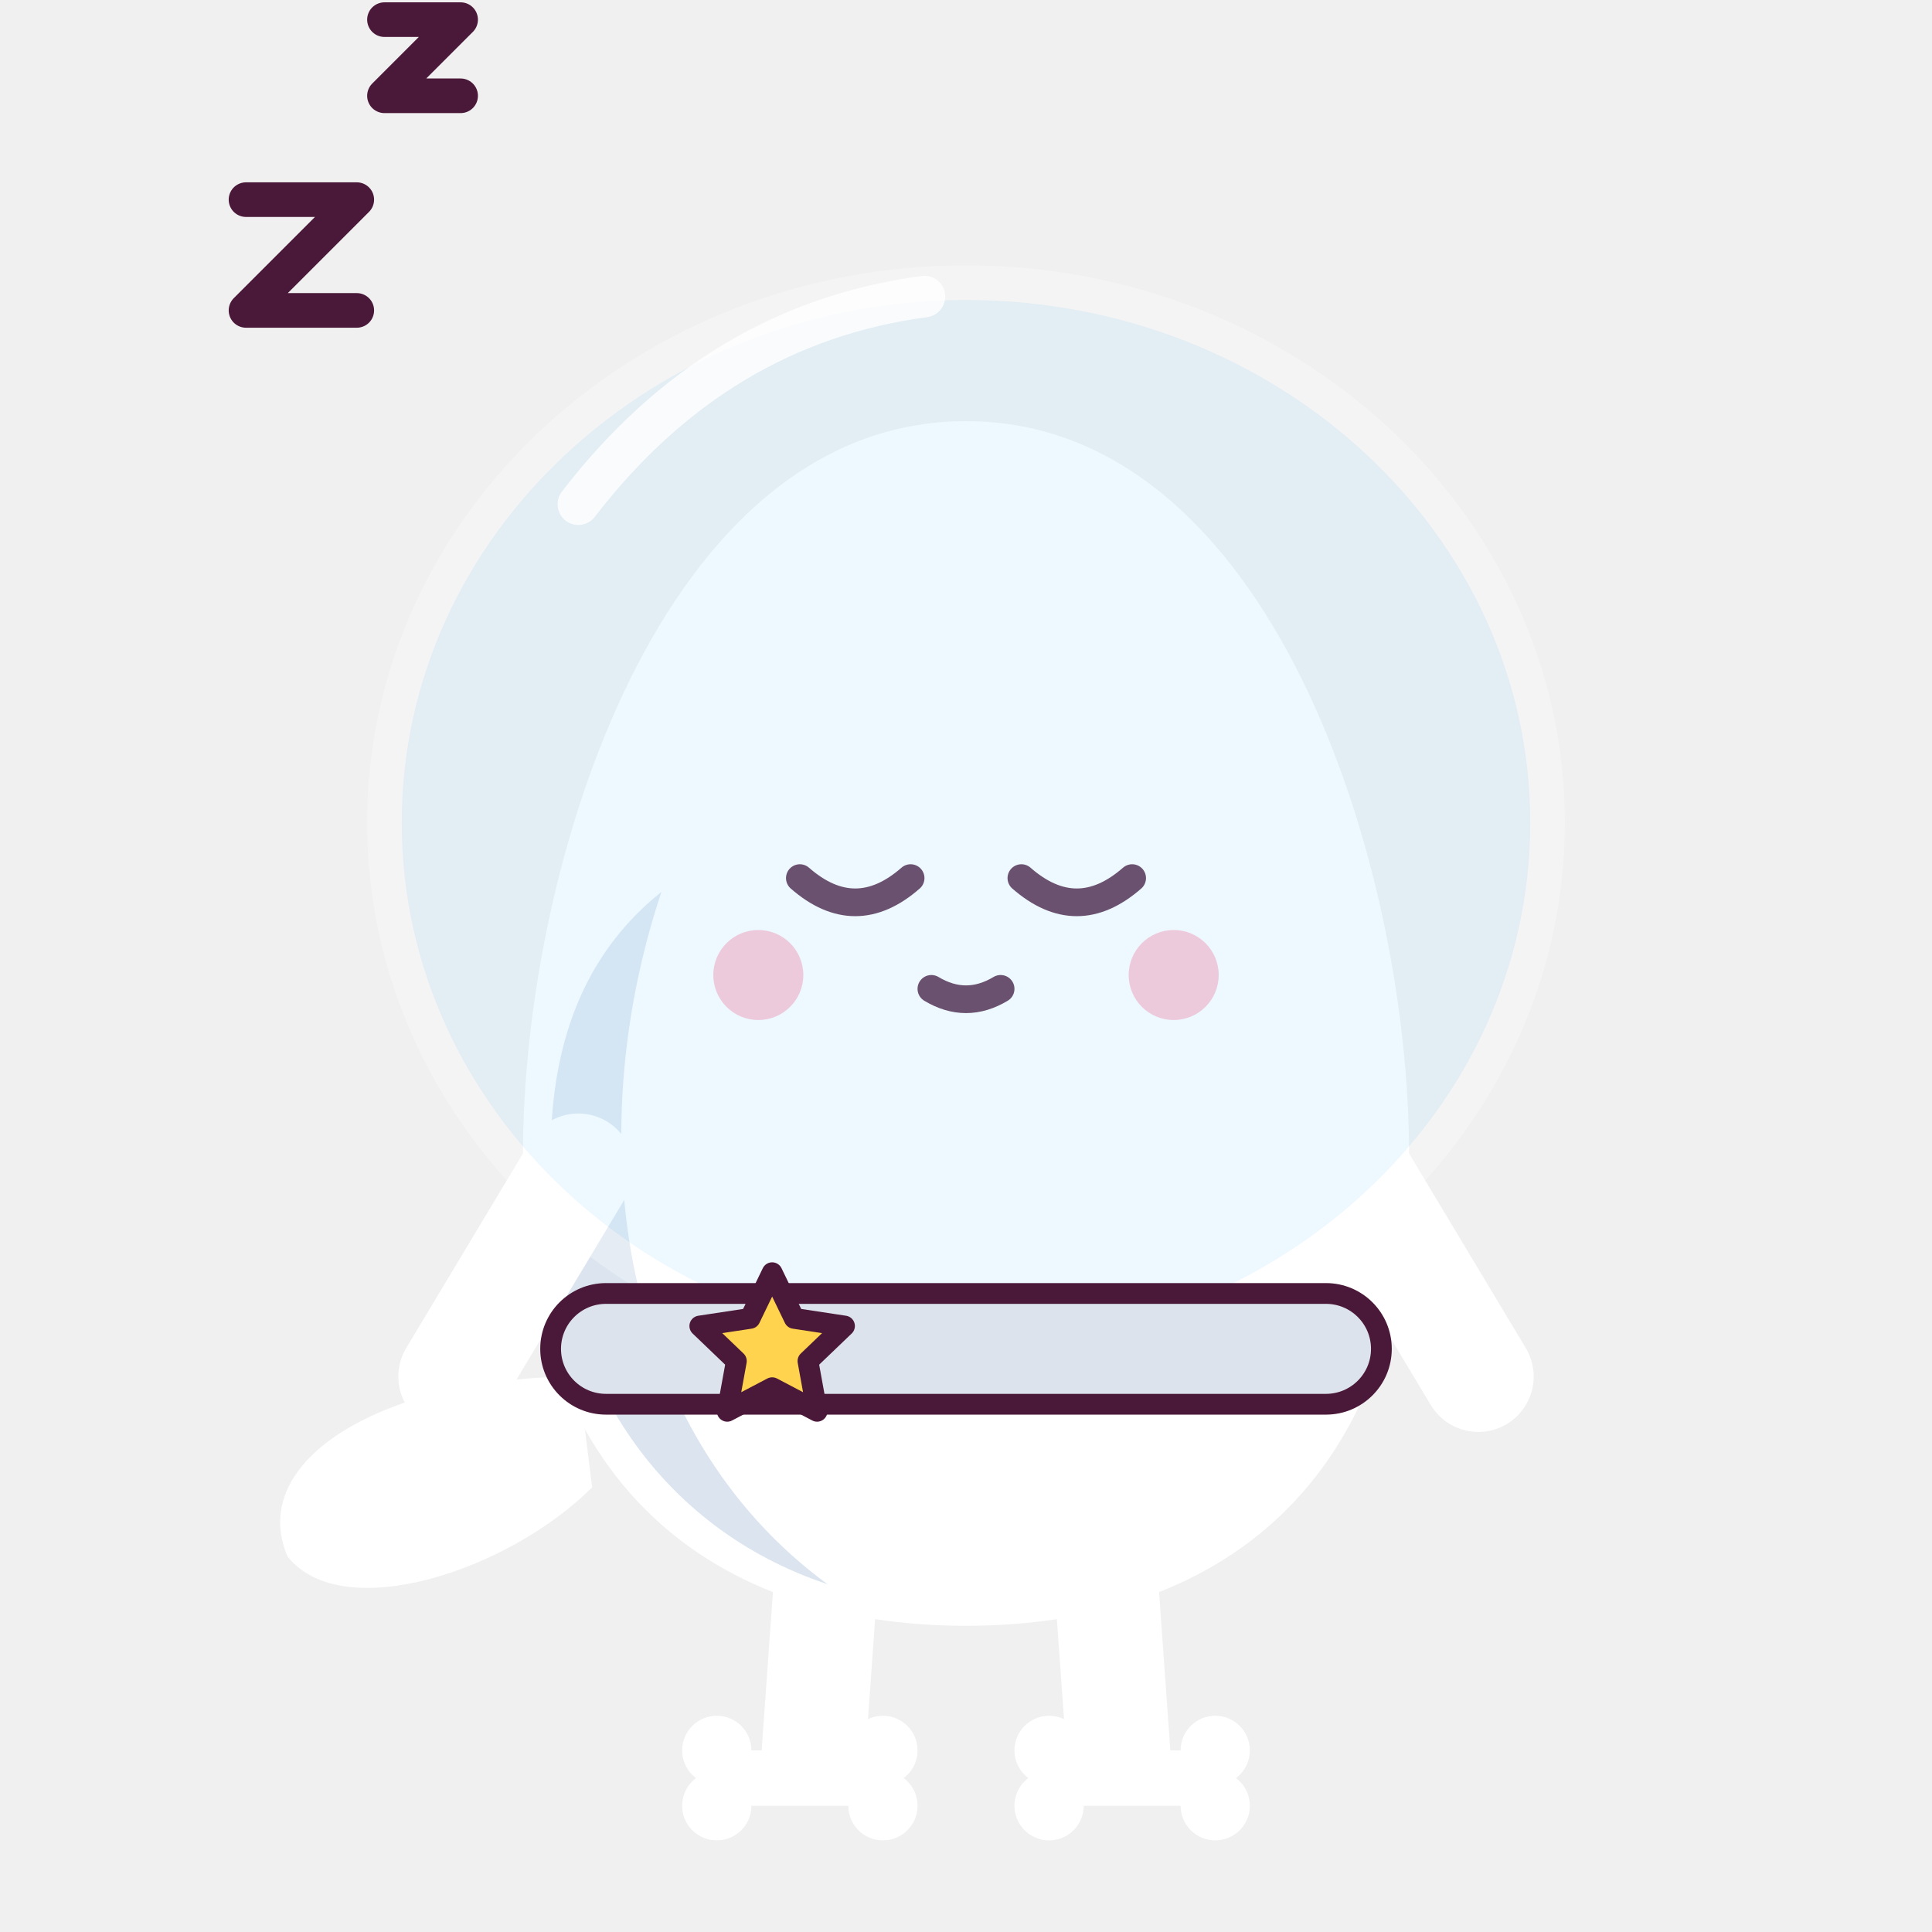
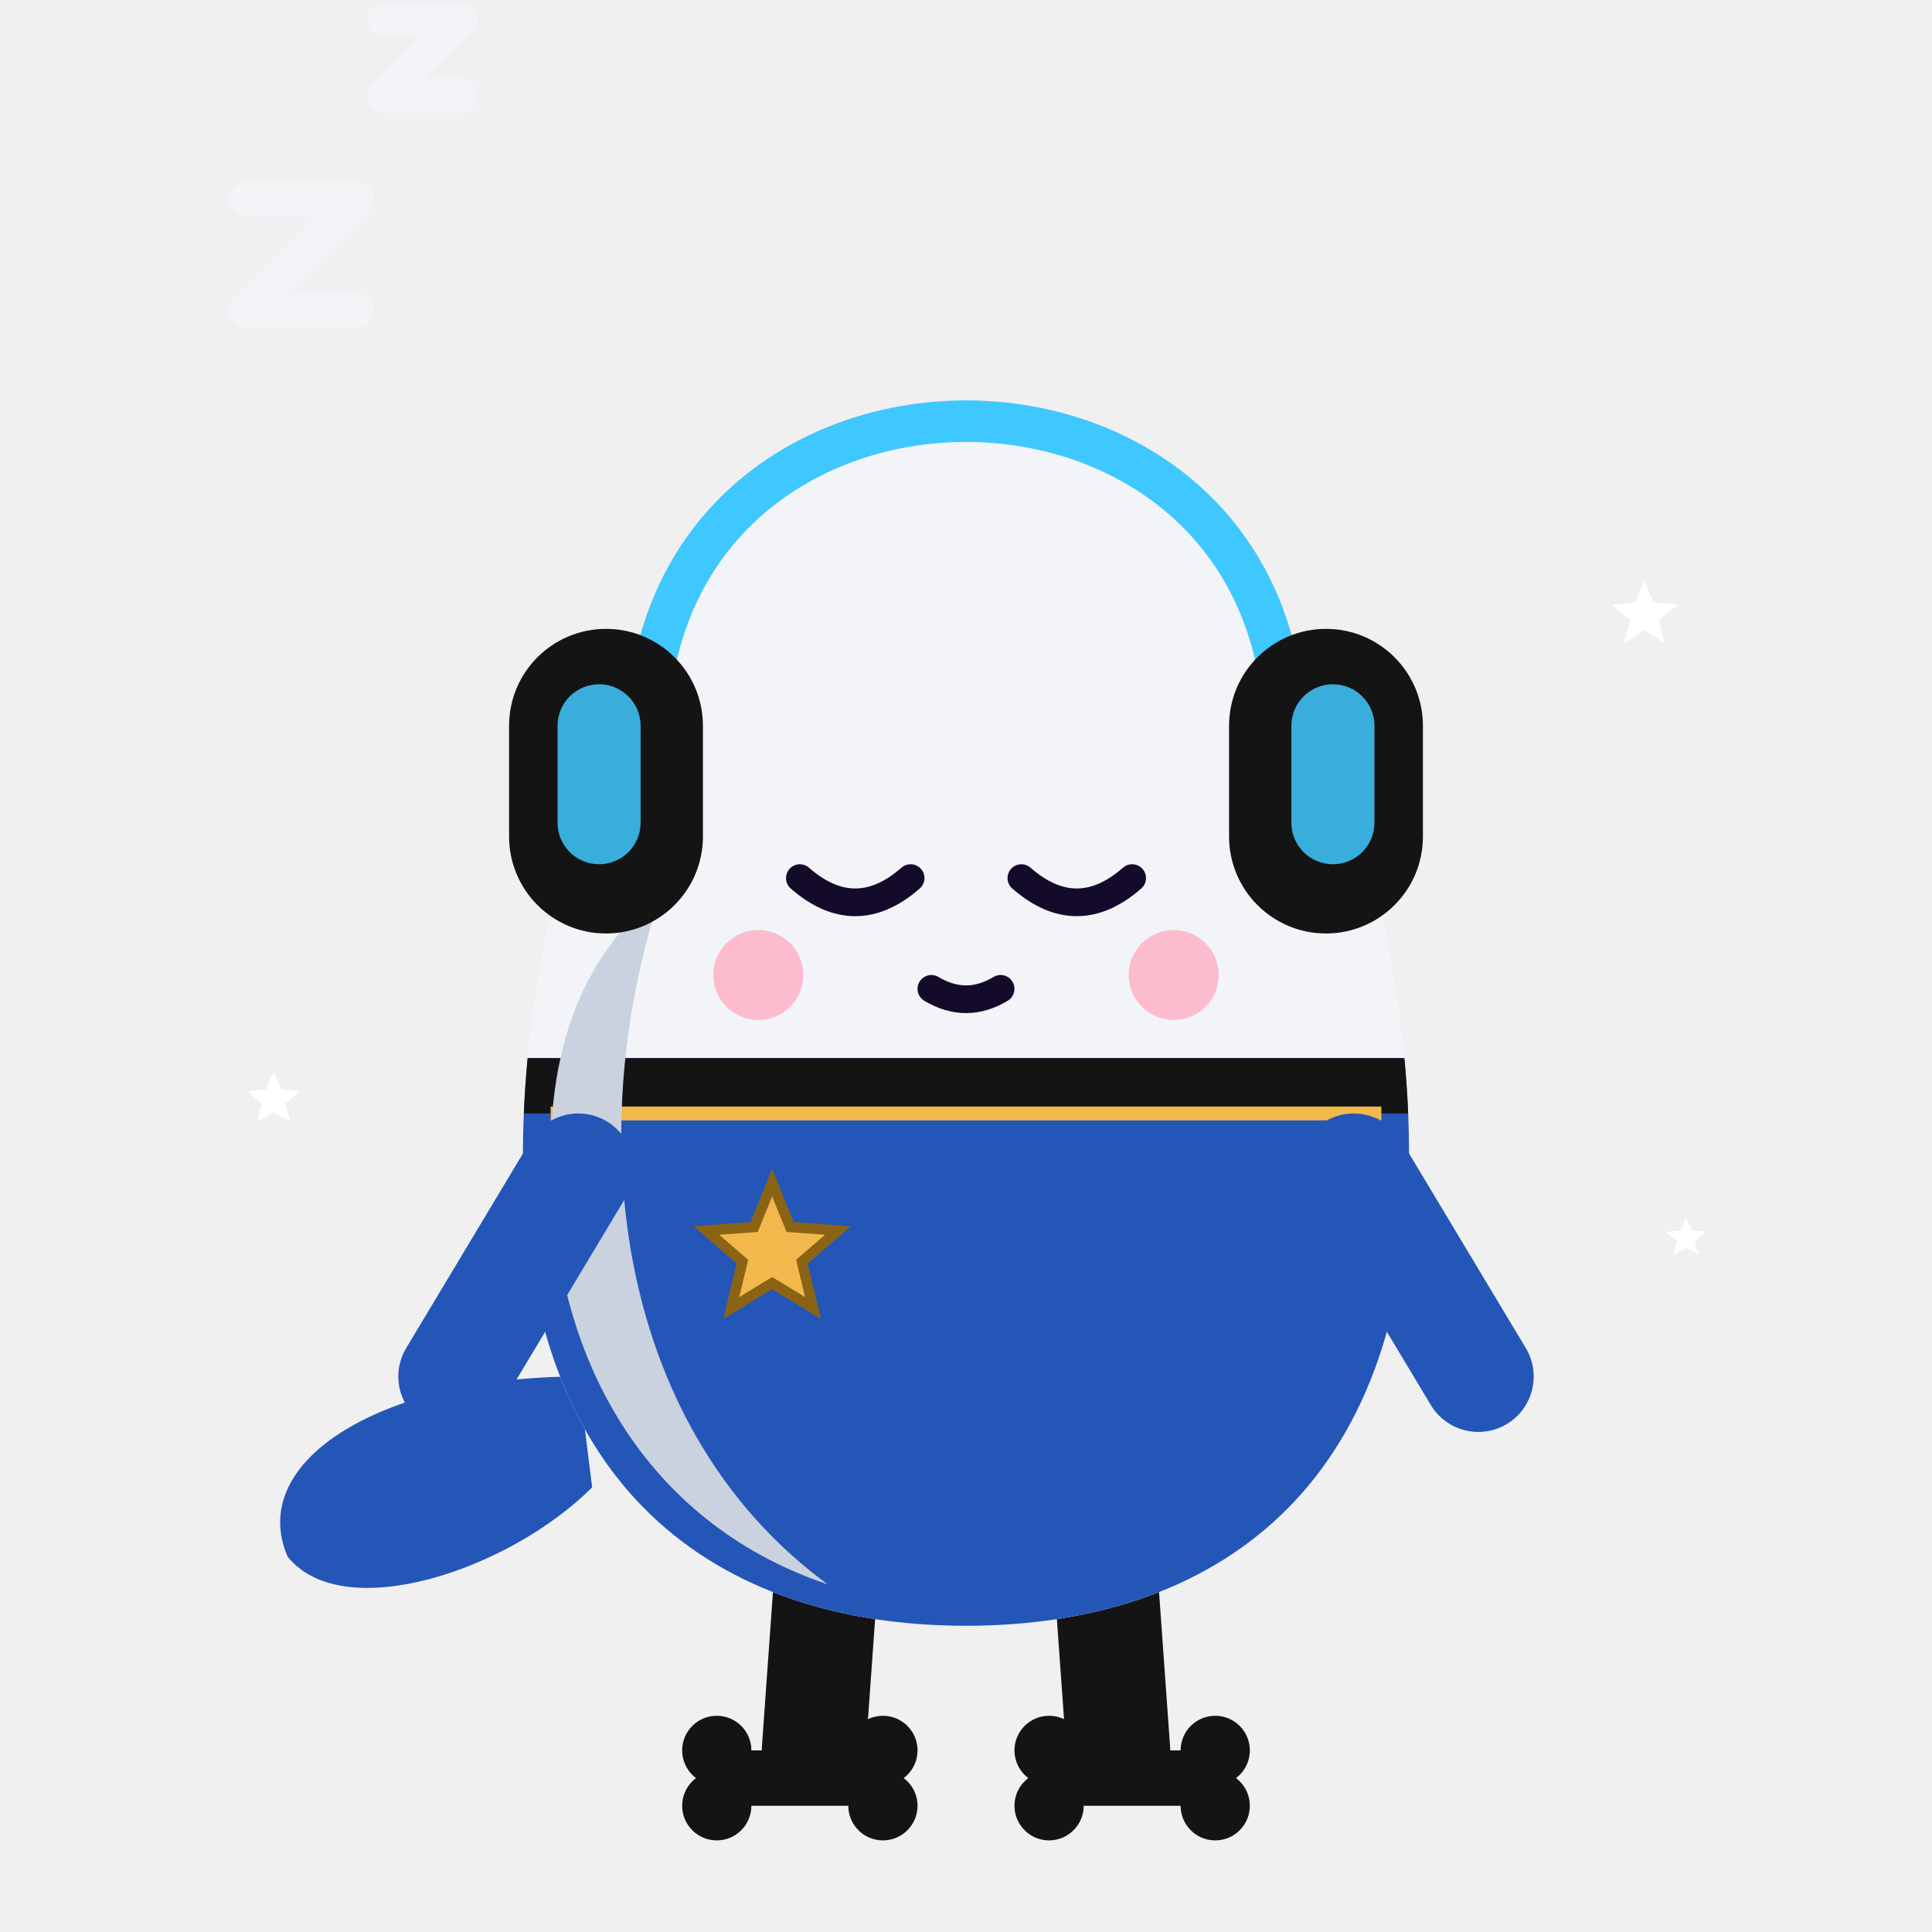
<svg xmlns="http://www.w3.org/2000/svg" viewBox="0 0 240 240" width="240" height="240">
  <g transform="translate(120 128) scale(.86)">
-     <path d="M-56 50C-84 50-104 62-98 76C-90 86-66 78-54 66Z" fill="#FFFFFF" />
-     <path d="M-20 76L-22 104" stroke="#FFFFFF" stroke-width="15" stroke-linecap="round" fill="none" />
-     <path d="M20 76L22 104" stroke="#FFFFFF" stroke-width="15" stroke-linecap="round" fill="none" />
-     <g transform="translate(-24 108)">
-       <circle cx="-12" cy="-4" r="5" fill="#FFFFFF" />
-       <circle cx="-12" cy="4" r="5" fill="#FFFFFF" />
-       <circle cx="12" cy="-4" r="5" fill="#FFFFFF" />
-       <circle cx="12" cy="4" r="5" fill="#FFFFFF" />
-       <rect x="-12" y="-4" width="24" height="8" fill="#FFFFFF" />
+     <path d="M-56 50C-84 50-104 62-98 76C-90 86-66 78-54 66Z" fill="#2456B8" />
+     <path d="M-20 76L-22 104" stroke="#141414" stroke-width="15" stroke-linecap="round" fill="none" />
+     <path d="M20 76L22 104" stroke="#141414" stroke-width="15" stroke-linecap="round" fill="none" />
+     <g transform="translate(-24 108)" fill="#141414">
+       <circle cx="-12" cy="-4" r="5" />
+       <circle cx="-12" cy="4" r="5" />
+       <circle cx="12" cy="-4" r="5" />
+       <circle cx="12" cy="4" r="5" />
+       <rect x="-12" y="-4" width="24" height="8" />
    </g>
-     <g transform="translate(24 108)">
-       <circle cx="-12" cy="-4" r="5" fill="#FFFFFF" />
-       <circle cx="-12" cy="4" r="5" fill="#FFFFFF" />
-       <circle cx="12" cy="-4" r="5" fill="#FFFFFF" />
-       <circle cx="12" cy="4" r="5" fill="#FFFFFF" />
-       <rect x="-12" y="-4" width="24" height="8" fill="#FFFFFF" />
+     <g transform="translate(24 108)" fill="#141414">
+       <circle cx="-12" cy="-4" r="5" />
+       <circle cx="-12" cy="4" r="5" />
+       <circle cx="12" cy="-4" r="5" />
+       <circle cx="12" cy="4" r="5" />
+       <rect x="-12" y="-4" width="24" height="8" />
    </g>
-     <path d="M0-88C44-88 64-24 64 18C64 66 36 86 0 86C-36 86-64 66-64 18C-64-24-44-88 0-88Z" fill="#FFFFFF" />
-     <path d="M-44-20C-56 16-50 58-20 80C-44 72-60 50-60 18C-60 0-54-12-44-20Z" fill="#DCE5EF" />
-     <path d="M-56 20L-74 50" stroke="#FFFFFF" stroke-width="16" stroke-linecap="round" fill="none" />
-     <path d="M56 20L74 50" stroke="#FFFFFF" stroke-width="16" stroke-linecap="round" fill="none" />
-     <path d="M-24-22q8 7 16 0M8-22q8 7 16 0" fill="none" stroke="#4A1838" stroke-width="4" stroke-linecap="round" />
-     <path d="M-5-6q5 3 10 0" fill="none" stroke="#4A1838" stroke-width="4" stroke-linecap="round" />
-     <circle cx="-30" cy="-8" r="6.5" fill="#FFB3C6" opacity=".85" />
-     <circle cx="30" cy="-8" r="6.5" fill="#FFB3C6" opacity=".85" />
-     <ellipse cx="0" cy="-30" rx="84" ry="78" fill="#BFE6FF" opacity=".28" stroke="#FFFFFF" stroke-width="5" />
-     <path d="M-56-76q20-26 50-30" stroke="#FFFFFF" stroke-width="6" fill="none" stroke-linecap="round" opacity=".8" />
-     <rect x="-60" y="38" width="120" height="16" rx="8" fill="#DDE3EC" stroke="#4A1838" stroke-width="3" stroke-linejoin="round" />
-     <path d="M-28 35l3.19 6.6 7.26 1.1-5.28 5.06 1.32 7.26-6.49-3.41-6.49 3.41 1.32-7.26-5.28-5.06 7.26-1.1z" fill="#FFD34D" stroke="#4A1838" stroke-width="3" stroke-linejoin="round" />
-     <g stroke="#4A1838" stroke-width="5" fill="none" stroke-linecap="round" stroke-linejoin="round">
+     <defs>
+       <clipPath id="mb">
+         <path d="M0-88C44-88 64-24 64 18C64 66 36 86 0 86C-36 86-64 66-64 18C-64-24-44-88 0-88Z" />
+       </clipPath>
+     </defs>
+     <path d="M0-88C44-88 64-24 64 18C64 66 36 86 0 86C-36 86-64 66-64 18C-64-24-44-88 0-88Z" fill="#F2F4F8" />
+     <g clip-path="url(#mb)">
+       <path d="M-80 4H80V120H-80Z" fill="#2456B8" />
+       <path d="M-80 4H80V12H-80Z" fill="#141414" />
+       <path d="M-60 12H60" stroke="#F2B84B" stroke-width="2" />
+       <path d="M-44-20C-56 16-50 58-20 80C-44 72-60 50-60 18C-60 0-54-12-44-20Z" fill="#C9D2DE" />
+     </g>
+     <path d="M-28.0 22.0L-25.4 28.4L-18.5 28.9L-23.7 33.4L-22.1 40.1L-28.0 36.5L-33.9 40.1L-32.3 33.4L-37.5 28.9L-30.6 28.4Z" fill="#F2B84B" stroke="#8A6414" stroke-width="1.5" />
+     <path d="M-56 20L-74 50" stroke="#2456B8" stroke-width="16" stroke-linecap="round" fill="none" />
+     <path d="M56 20L74 50" stroke="#2456B8" stroke-width="16" stroke-linecap="round" fill="none" />
+     <path d="M-24-22q8 7 16 0M8-22q8 7 16 0" fill="none" stroke="#140A2A" stroke-width="4" stroke-linecap="round" />
+     <path d="M-5-6q5 3 10 0" fill="none" stroke="#140A2A" stroke-width="4" stroke-linecap="round" />
+     <circle cx="-30" cy="-8" r="6.5" fill="#FFB3C6" opacity="0.85" />
+     <circle cx="30" cy="-8" r="6.5" fill="#FFB3C6" opacity="0.85" />
+     <path d="M-46-40C-48-104 48-104 46-40" fill="none" stroke="#3FC8FF" stroke-width="6" stroke-linecap="round" />
+     <rect x="-66" y="-58" width="28" height="44" rx="14" fill="#141414" />
+     <rect x="-59" y="-50" width="12" height="26" rx="6" fill="#3FC8FF" opacity=".85" />
+     <rect x="38" y="-58" width="28" height="44" rx="14" fill="#141414" />
+     <rect x="47" y="-50" width="12" height="26" rx="6" fill="#3FC8FF" opacity=".85" />
+     <path d="M98.0 -65.0L99.3 -61.8L102.8 -61.5L100.1 -59.3L100.9 -56.0L98.0 -57.8L95.1 -56.0L95.9 -59.3L93.2 -61.5L96.7 -61.8Z" fill="#FFF" />
+     <path d="M-100.0 6.0L-98.9 8.5L-96.2 8.8L-98.3 10.6L-97.6 13.2L-100.0 11.8L-102.4 13.2L-101.7 10.6L-103.8 8.8L-101.1 8.5Z" fill="#FFF" />
+     <path d="M104.0 27.0L104.8 28.9L106.9 29.1L105.3 30.4L105.8 32.4L104.0 31.4L102.2 32.4L102.7 30.4L101.1 29.1L103.2 28.9Z" fill="#FFF" />
+     <g stroke="#F2F4F8" stroke-width="5" fill="none" stroke-linecap="round" stroke-linejoin="round">
      <path d="M-104-120h16l-16 16h16" />
      <path d="M-84-146h11l-11 11h11" />
    </g>
  </g>
</svg>
